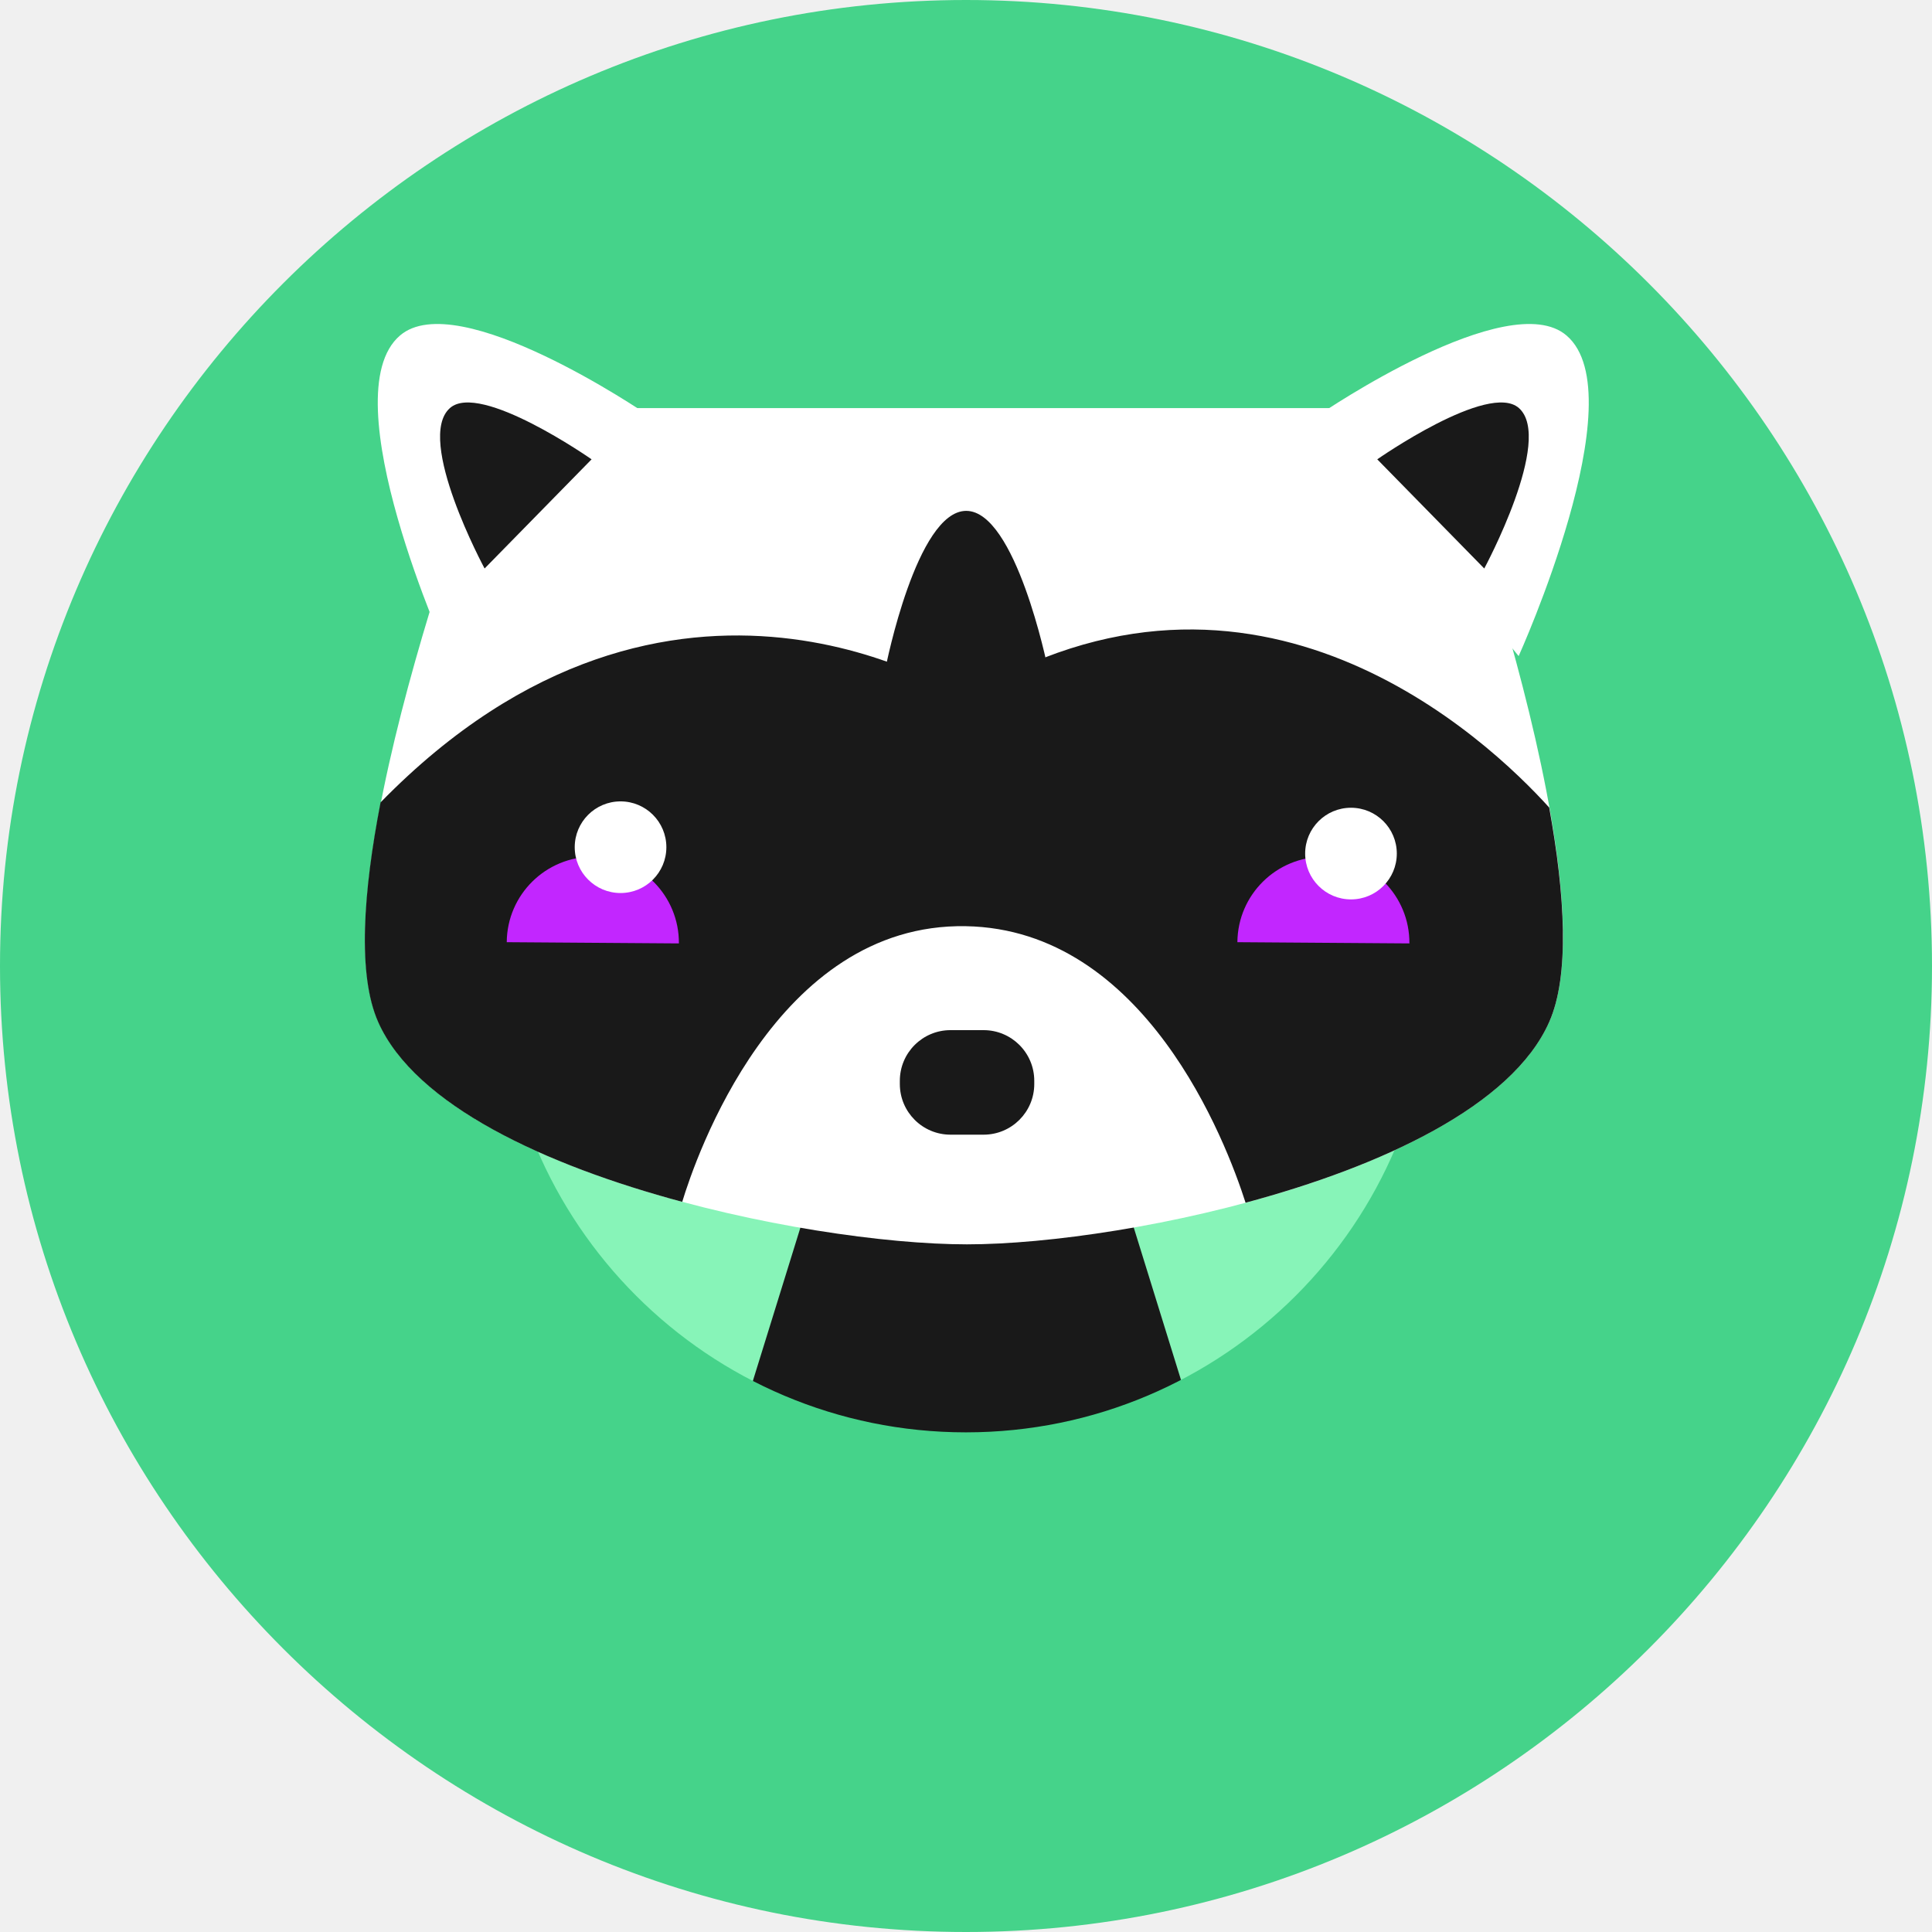
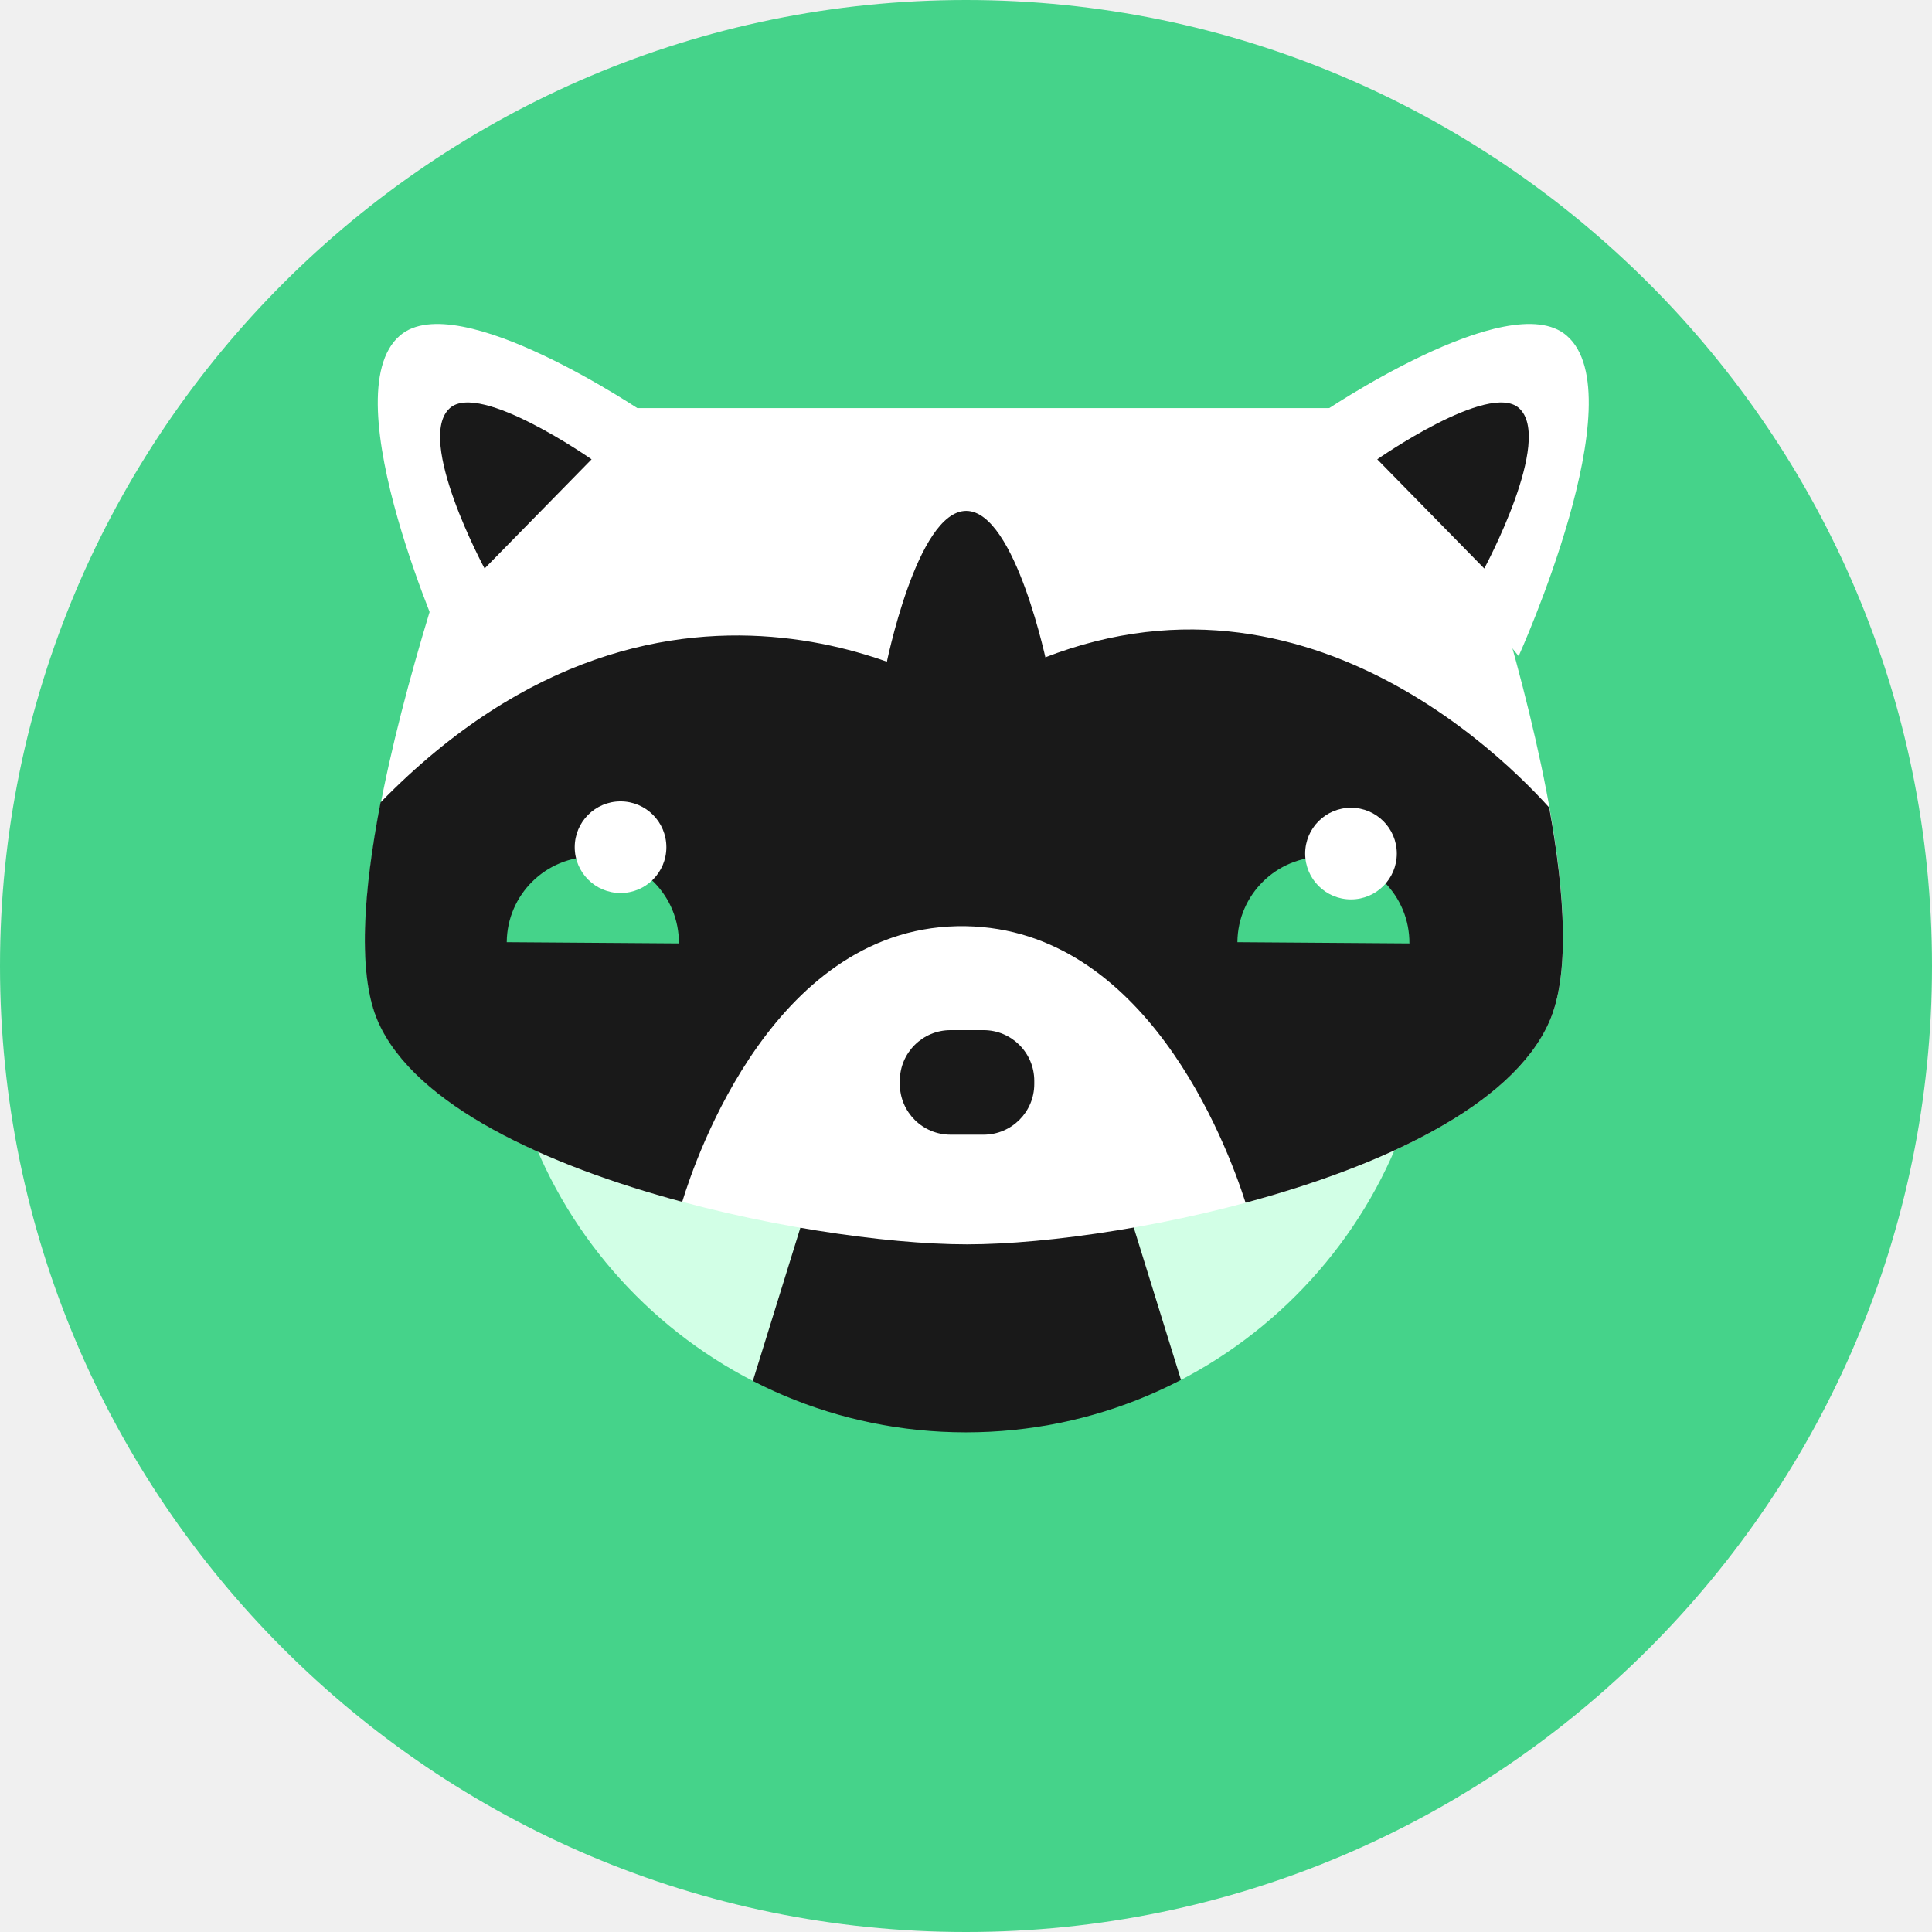
<svg xmlns="http://www.w3.org/2000/svg" viewBox="0 0 266.88 266.88">
  <defs>
-     <style>.cls-1{fill:#87f4b8;}.cls-2{fill:#191919;}.cls-3{fill:#45d38a;}.cls-4{fill:#fff;}.cls-5{fill:#c226ff;}</style>
+     <style>.cls-1{fill:#d2ffe6;}.cls-2{fill:#191919;}.cls-3{fill:#45d38a;}.cls-4{fill:#fff;}</style>
  </defs>
  <g id="Layer_2" data-name="Layer 2">
    <g id="Layer_1-2" data-name="Layer 1">
-       <path id="_Path_" d="M133.44 60.9a72.54 72.54 0 1 1-72.54 72.54 72.54 72.54 0 0 1 72.54-72.54" data-name="&lt;Path&gt;" class="cls-1" />
-       <path d="M174.61 227.61H92.57l25.44-82.04h31.16l25.44 82.04z" class="cls-2" />
-       <path id="_Compound_Path_" d="M133.44 69A64.43 64.43 0 1 1 69 133.44 64.43 64.43 0 0 1 133.44 69m0-69C59.86 0 0 59.86 0 133.44s59.86 133.44 133.44 133.44S266.88 207 266.88 133.44 207 0 133.44 0z" data-name="&lt;Compound Path&gt;" class="cls-3" />
-       <path d="M214 141.18c-9.07 20.42-58.09 30.71-80.43 30.71s-72.21-10.29-81.29-30.71C43.49 121.4 69 56.37 69 56.37h129.23s24.58 65.03 15.77 84.81z" class="cls-4" />
-       <path d="M61.87 90.63s-16.29-36-6.62-44.28c8-6.89 33.93 10.78 33.93 10.78zM209.78 90.63s16.29-36 6.62-44.28c-8-6.89-33.93 10.78-33.93 10.78z" class="cls-4" />
-       <path d="M62.15 56.37c-4.84 4.3 4.79 22.16 4.79 22.16l14.78-15.08s-15.41-10.78-19.57-7.08zM209.82 56.37c4.84 4.3-4.79 22.16-4.79 22.16l-14.78-15.08s15.41-10.78 19.57-7.08z" class="cls-2" />
-       <rect width="18.57" height="14.44" x="124.3" y="142.3" class="cls-2" rx="7" ry="7" />
-       <path d="M214 141.18c2.84-6.39 2.2-17.51 0-29.63-8.47-9.37-40.58-39.88-80.86-15.12 0 0-40.15-27-80.57 14.41-2.4 12.39-3.22 23.82-.33 30.34 5.11 11.51 23.19 19.8 42 24.84 1.82-6 12.88-38.54 39.17-38.08 24.77.44 35.94 29.74 38.65 38.2 18.76-5.03 36.81-13.36 41.94-24.96z" class="cls-2" />
-       <path d="M122.37 92.07s4.25-21.48 11.09-21.5 11.23 21.5 11.23 21.5l-10.48 8.2z" class="cls-2" />
-       <path d="M93.78 130.32a11.88 11.88 0 1 0-23.78-.17" class="cls-5" />
-       <circle cx="85.72" cy="117.03" r="6.33" class="cls-4" />
-       <path d="M194.69 130.32a11.88 11.88 0 1 0-23.76-.17" class="cls-5" />
-       <circle cx="186.62" cy="117.91" r="6.33" class="cls-4" />
+       <path id="_Path_" data-name="&lt;Path&gt;" class="cls-1" d="M133.44,60.9A72.54,72.54,0,1,1,60.9,133.44,72.54,72.54,0,0,1,133.44,60.9" />
+       <polygon class="cls-2" points="174.61 227.61 92.57 227.61 118.01 145.57 149.17 145.57 174.61 227.61" />
+       <path id="_Compound_Path_" data-name="&lt;Compound Path&gt;" class="cls-3" d="M133.44,69A64.43,64.43,0,1,1,69,133.44,64.43,64.43,0,0,1,133.44,69m0-69C59.86,0,0,59.86,0,133.44S59.86,266.88,133.44,266.88,266.88,207,266.88,133.44,207,0,133.44,0Z" />
+       <path class="cls-4" d="M214,141.18c-9.07,20.42-58.09,30.71-80.43,30.71S61.36,161.6,52.28,141.18C43.49,121.4,69,56.37,69,56.37H198.23S222.81,121.4,214,141.18Z" />
+       <path class="cls-4" d="M61.87,90.63s-16.29-36-6.62-44.28c8-6.89,33.93,10.78,33.93,10.78Z" />
+       <path class="cls-4" d="M209.78,90.63s16.29-36,6.62-44.28c-8-6.89-33.93,10.78-33.93,10.78Z" />
+       <path class="cls-2" d="M62.15,56.37c-4.84,4.3,4.79,22.16,4.79,22.16L81.72,63.45S66.31,52.67,62.15,56.37Z" />
+       <path class="cls-2" d="M209.82,56.37c4.84,4.3-4.79,22.16-4.79,22.16L190.25,63.45S205.66,52.67,209.82,56.37Z" />
+       <rect class="cls-2" x="124.3" y="142.3" width="18.57" height="14.44" rx="7" ry="7" />
+       <path class="cls-2" d="M214,141.18c2.84-6.39,2.2-17.51,0-29.63-8.47-9.37-40.58-39.88-80.86-15.12,0,0-40.15-27-80.57,14.41-2.4,12.39-3.22,23.82-.33,30.34,5.11,11.51,23.19,19.8,42,24.84,1.82-6,12.88-38.54,39.17-38.08,24.77.44,35.94,29.74,38.65,38.2C190.82,161.11,208.87,152.78,214,141.18Z" />
+       <path class="cls-2" d="M122.37,92.07s4.25-21.48,11.09-21.5,11.23,21.5,11.23,21.5l-10.48,8.2Z" />
+       <path class="cls-3" d="M93.78,130.32A11.88,11.88,0,1,0,70,130.15" />
+       <circle class="cls-4" cx="85.72" cy="117.03" r="6.33" />
+       <path class="cls-3" d="M194.69,130.32a11.88,11.88,0,1,0-23.76-.17" />
+       <circle class="cls-4" cx="186.62" cy="117.91" r="6.33" />
    </g>
  </g>
</svg>
